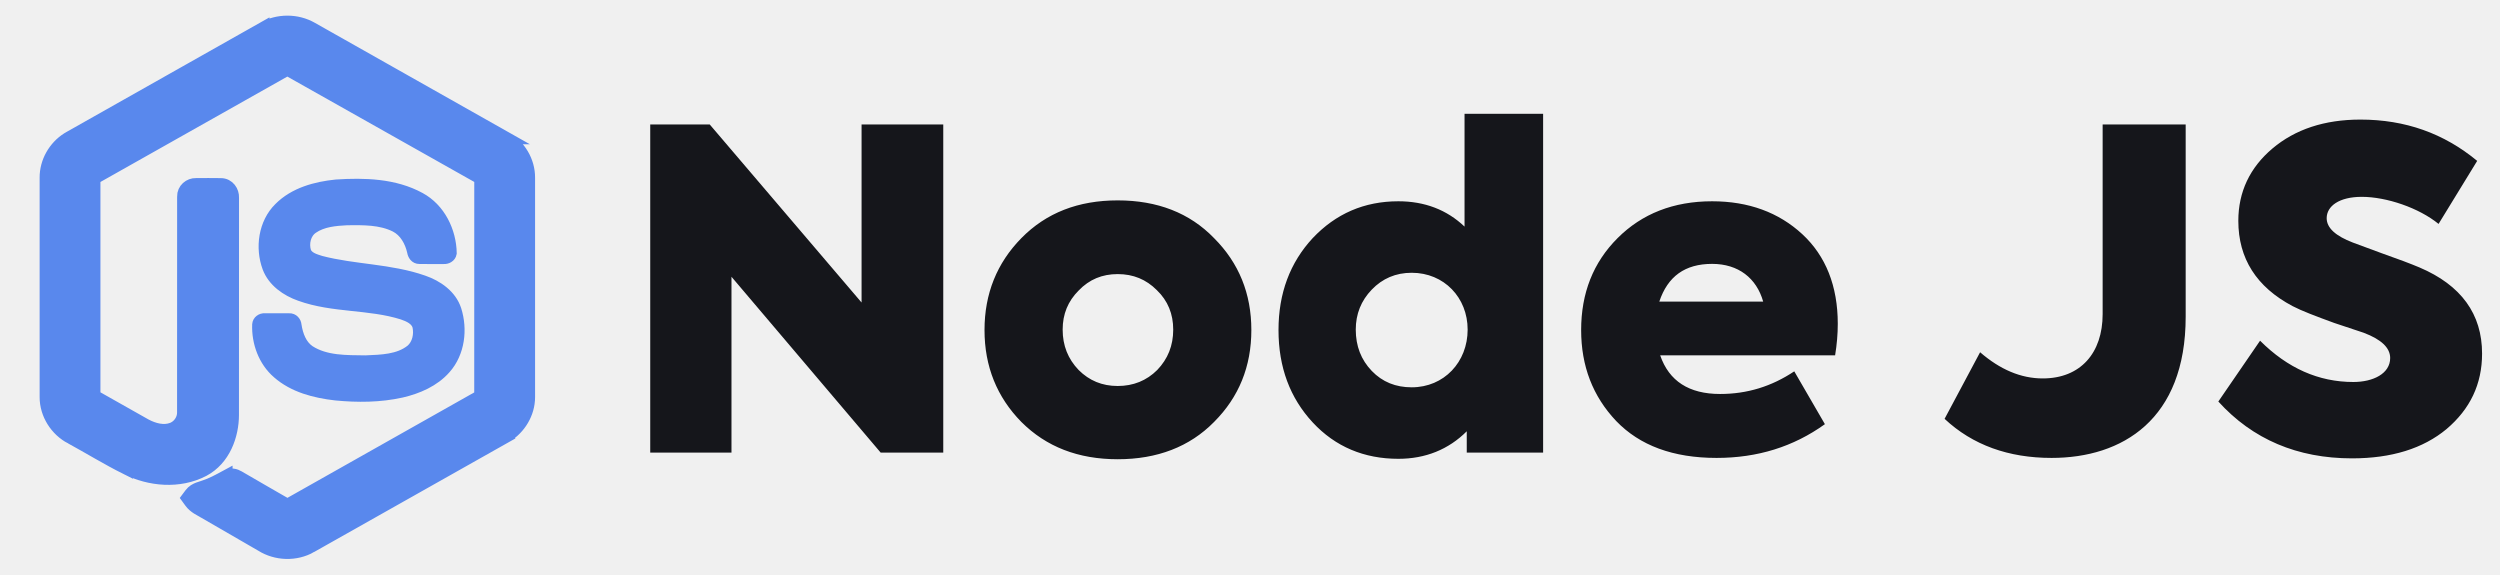
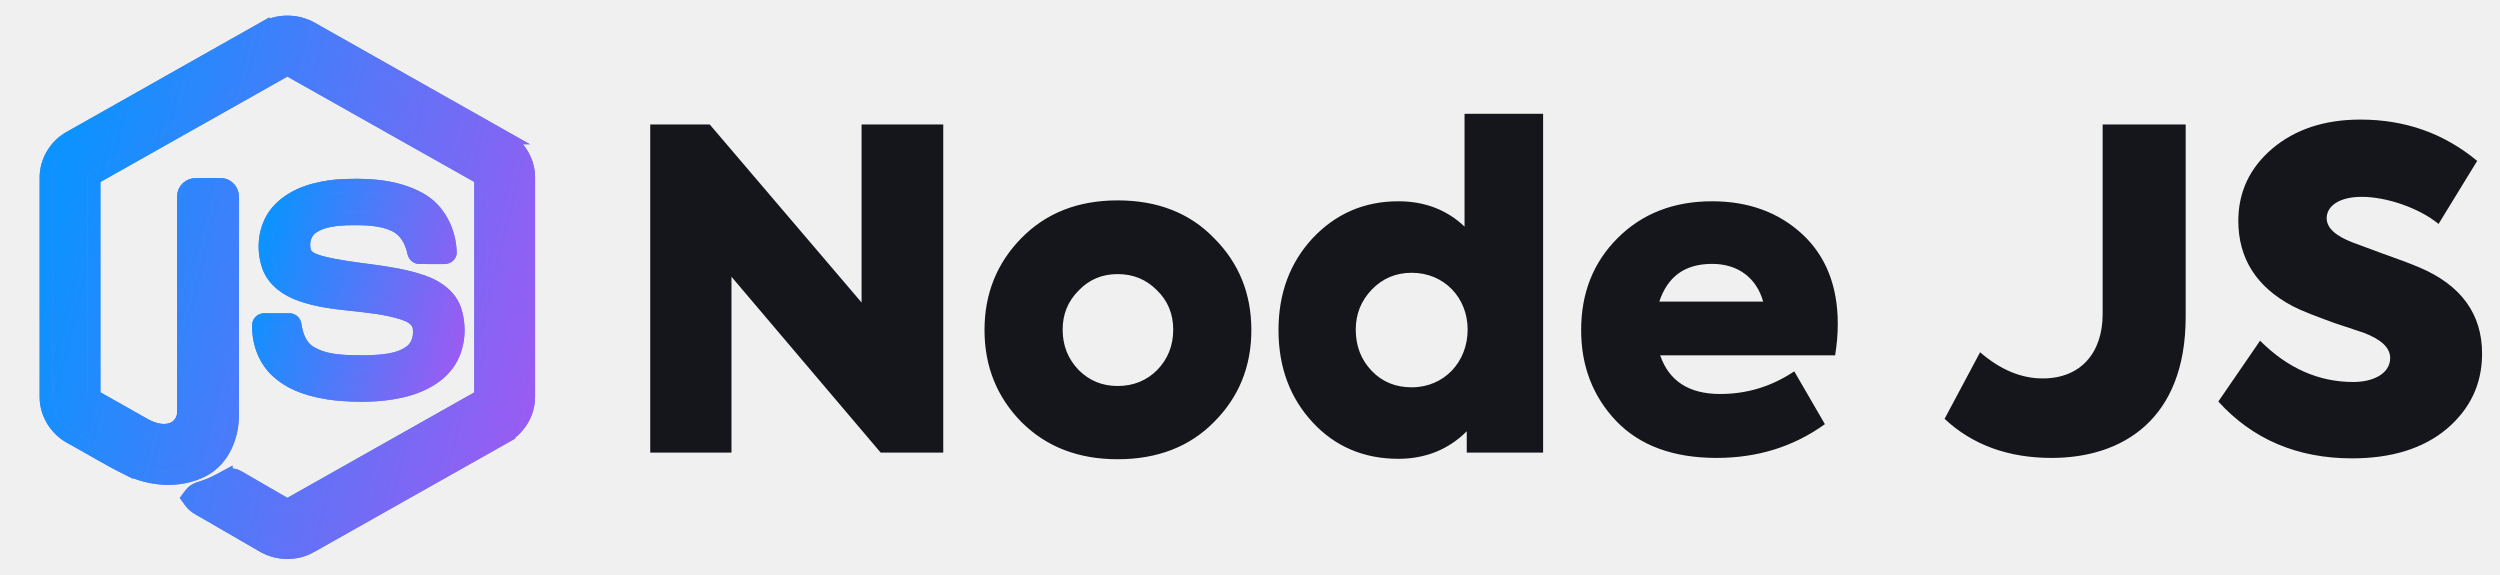
<svg xmlns="http://www.w3.org/2000/svg" width="174" height="40" viewBox="0 0 174 40" fill="none">
-   <g clip-path="url(#clip0_1055_939)">
-     <path d="M18.303 1.984C19.333 1.395 20.664 1.391 21.695 1.983L35.16 9.588H35.159C36.14 10.14 36.798 11.227 36.789 12.368V27.622L36.782 27.846C36.705 28.949 36.013 29.951 35.054 30.457L35.055 30.458C30.582 32.98 26.113 35.502 21.64 38.025L21.641 38.026C20.586 38.628 19.23 38.584 18.21 37.942L14.185 35.614L14.18 35.612C14.119 35.575 14.056 35.54 13.982 35.498C13.91 35.459 13.83 35.414 13.75 35.364C13.591 35.262 13.412 35.127 13.269 34.93L13.073 34.661L13.272 34.395C13.432 34.178 13.646 34.073 13.809 34.012C13.889 33.982 13.971 33.957 14.032 33.938C14.1 33.917 14.149 33.902 14.191 33.885L14.206 33.878L14.223 33.873C14.734 33.711 15.208 33.449 15.734 33.165V33.166C16.055 32.972 16.391 33.078 16.586 33.196L18.305 34.192C18.866 34.519 19.427 34.844 19.996 35.166C19.999 35.166 20.001 35.165 20.004 35.164C20.03 35.155 20.065 35.138 20.113 35.111C20.137 35.097 20.162 35.082 20.19 35.066C20.216 35.05 20.246 35.033 20.277 35.016L33.449 27.582L33.46 27.576L33.459 27.563V27.546C33.462 22.513 33.46 17.48 33.461 12.447V12.426L33.463 12.405V12.405C33.463 12.404 33.462 12.403 33.461 12.402C33.459 12.398 33.454 12.392 33.446 12.388L33.428 12.38L33.41 12.37C28.953 9.86 24.496 7.346 20.04 4.835L20.023 4.824L20.006 4.814C20.004 4.812 20.002 4.811 19.999 4.811C19.997 4.811 19.994 4.812 19.992 4.814L19.977 4.824L19.959 4.834C15.503 7.345 11.047 9.862 6.591 12.372L6.574 12.382L6.557 12.39C6.551 12.393 6.546 12.396 6.542 12.4C6.54 12.402 6.537 12.403 6.536 12.405L6.538 12.423V27.568L6.537 27.57L6.552 27.577C7.74 28.251 8.93 28.92 10.12 29.592C10.738 29.923 11.413 30.072 11.973 29.863L11.979 29.861L12.066 29.826C12.489 29.631 12.784 29.171 12.776 28.703V28.695C12.779 26.196 12.778 23.693 12.778 21.19L12.78 13.684C12.764 13.186 13.203 12.829 13.643 12.847C14.213 12.843 14.789 12.84 15.365 12.849H15.364C15.91 12.847 16.206 13.345 16.184 13.759L16.18 28.866C16.181 30.301 15.592 31.959 14.148 32.723L14.145 32.725C12.458 33.598 10.413 33.399 8.805 32.591V32.592C7.495 31.939 6.206 31.146 4.958 30.466V30.467C3.923 29.931 3.203 28.814 3.21 27.623V12.368C3.202 11.276 3.802 10.237 4.71 9.662L4.896 9.553C9.365 7.031 13.834 4.506 18.303 1.983V1.984Z" fill="#5988ED" stroke="#5988ED" stroke-width="0.904" />
-     <path d="M23.405 12.945C25.356 12.819 27.444 12.871 29.199 13.832C30.558 14.568 31.312 16.113 31.336 17.623C31.298 17.827 31.085 17.939 30.89 17.925C30.325 17.924 29.758 17.933 29.192 17.921C28.952 17.931 28.813 17.709 28.783 17.497C28.62 16.775 28.226 16.059 27.546 15.711C26.503 15.188 25.292 15.214 24.154 15.225C23.323 15.269 22.43 15.341 21.726 15.83C21.185 16.2 21.021 16.947 21.214 17.549C21.396 17.981 21.895 18.12 22.303 18.249C24.654 18.864 27.145 18.802 29.45 19.612C30.405 19.941 31.339 20.583 31.666 21.582C32.093 22.922 31.906 24.523 30.953 25.598C30.18 26.483 29.054 26.965 27.931 27.227C26.438 27.56 24.887 27.568 23.37 27.42C21.944 27.258 20.46 26.883 19.359 25.911C18.417 25.094 17.957 23.82 18.003 22.59C18.014 22.383 18.221 22.238 18.42 22.255C18.989 22.25 19.559 22.249 20.129 22.256C20.357 22.239 20.526 22.436 20.537 22.651C20.643 23.339 20.901 24.061 21.501 24.47C22.66 25.217 24.113 25.166 25.439 25.186C26.538 25.138 27.772 25.123 28.668 24.397C29.141 23.983 29.282 23.29 29.154 22.693C29.015 22.19 28.489 21.956 28.036 21.802C25.716 21.068 23.197 21.334 20.899 20.504C19.966 20.175 19.064 19.551 18.705 18.593C18.205 17.236 18.434 15.558 19.487 14.519C20.514 13.485 21.996 13.088 23.405 12.945Z" fill="#5988ED" stroke="#5988ED" stroke-width="0.904" />
+   <g clip-path="url(#clip0_85_345)">
+     <path d="M18.303 1.984C19.333 1.395 20.664 1.391 21.696 1.983L35.16 9.588H35.159C36.14 10.14 36.798 11.227 36.789 12.368V27.622C36.797 28.811 36.077 29.917 35.054 30.457L35.055 30.458C30.582 32.98 26.113 35.502 21.64 38.025L21.641 38.026C20.586 38.628 19.23 38.584 18.21 37.942L14.185 35.614L14.18 35.612C14.119 35.575 14.056 35.54 13.982 35.498C13.91 35.459 13.83 35.414 13.75 35.364C13.591 35.262 13.412 35.127 13.269 34.93L13.073 34.661L13.272 34.395C13.432 34.178 13.646 34.073 13.809 34.012C13.889 33.982 13.971 33.957 14.033 33.938C14.1 33.917 14.149 33.902 14.191 33.885L14.206 33.878L14.223 33.873C14.734 33.711 15.208 33.449 15.734 33.165V33.166C16.055 32.972 16.391 33.078 16.586 33.196L18.305 34.192C18.866 34.519 19.427 34.844 19.996 35.166C19.999 35.166 20.001 35.165 20.004 35.164C20.03 35.155 20.065 35.138 20.113 35.111C20.137 35.097 20.162 35.082 20.19 35.066C20.216 35.05 20.246 35.033 20.277 35.016C24.67 32.533 29.058 30.065 33.45 27.582L33.46 27.575L33.459 27.563V27.546C33.462 22.513 33.46 17.48 33.461 12.447V12.426L33.463 12.405V12.405C33.463 12.404 33.462 12.403 33.461 12.402C33.459 12.398 33.454 12.392 33.446 12.388L33.428 12.38L33.41 12.37C28.953 9.86 24.497 7.346 20.04 4.835L20.023 4.824L20.006 4.814C20.004 4.812 20.002 4.811 19.999 4.811C19.997 4.811 19.994 4.812 19.992 4.814L19.977 4.824L19.959 4.834C15.504 7.345 11.047 9.862 6.591 12.372L6.574 12.382L6.557 12.39C6.551 12.393 6.546 12.396 6.542 12.4C6.54 12.402 6.537 12.403 6.536 12.405L6.538 12.423V27.568L6.537 27.57L6.552 27.577C7.74 28.251 8.93 28.92 10.12 29.592C10.738 29.923 11.413 30.072 11.973 29.863L11.979 29.861C12.447 29.693 12.784 29.203 12.776 28.703V28.695C12.779 26.196 12.778 23.693 12.778 21.19L12.78 13.684C12.764 13.186 13.203 12.829 13.643 12.847C14.213 12.843 14.789 12.84 15.366 12.849H15.364C15.91 12.847 16.206 13.345 16.184 13.759L16.18 28.866C16.181 30.301 15.592 31.959 14.148 32.723L14.145 32.725C12.458 33.598 10.413 33.399 8.805 32.591V32.592C7.495 31.939 6.206 31.146 4.958 30.466C3.924 29.93 3.203 28.814 3.21 27.623V12.368C3.201 11.203 3.885 10.097 4.896 9.553C9.365 7.031 13.834 4.506 18.303 1.983V1.984Z" fill="#5988ED" />
+     <path d="M18.303 1.984C19.333 1.395 20.664 1.391 21.696 1.983L35.16 9.588H35.159C36.14 10.14 36.798 11.227 36.789 12.368V27.622C36.797 28.811 36.077 29.917 35.054 30.457L35.055 30.458C30.582 32.98 26.113 35.502 21.64 38.025L21.641 38.026C20.586 38.628 19.23 38.584 18.21 37.942L14.185 35.614L14.18 35.612C14.119 35.575 14.056 35.54 13.982 35.498C13.91 35.459 13.83 35.414 13.75 35.364C13.591 35.262 13.412 35.127 13.269 34.93L13.073 34.661L13.272 34.395C13.432 34.178 13.646 34.073 13.809 34.012C13.889 33.982 13.971 33.957 14.033 33.938C14.1 33.917 14.149 33.902 14.191 33.885L14.206 33.878L14.223 33.873C14.734 33.711 15.208 33.449 15.734 33.165V33.166C16.055 32.972 16.391 33.078 16.586 33.196L18.305 34.192C18.866 34.519 19.427 34.844 19.996 35.166C19.999 35.166 20.001 35.165 20.004 35.164C20.03 35.155 20.065 35.138 20.113 35.111C20.137 35.097 20.162 35.082 20.19 35.066C20.216 35.05 20.246 35.033 20.277 35.016C24.67 32.533 29.058 30.065 33.45 27.582L33.46 27.575L33.459 27.563V27.546C33.462 22.513 33.46 17.48 33.461 12.447V12.426L33.463 12.405V12.405C33.463 12.404 33.462 12.403 33.461 12.402C33.459 12.398 33.454 12.392 33.446 12.388L33.428 12.38L33.41 12.37C28.953 9.86 24.497 7.346 20.04 4.835L20.023 4.824L20.006 4.814C20.004 4.812 20.002 4.811 19.999 4.811C19.997 4.811 19.994 4.812 19.992 4.814L19.977 4.824L19.959 4.834C15.504 7.345 11.047 9.862 6.591 12.372L6.574 12.382L6.557 12.39C6.551 12.393 6.546 12.396 6.542 12.4C6.54 12.402 6.537 12.403 6.536 12.405L6.538 12.423V27.568L6.537 27.57L6.552 27.577C7.74 28.251 8.93 28.92 10.12 29.592C10.738 29.923 11.413 30.072 11.973 29.863L11.979 29.861C12.447 29.693 12.784 29.203 12.776 28.703V28.695C12.779 26.196 12.778 23.693 12.778 21.19L12.78 13.684C12.764 13.186 13.203 12.829 13.643 12.847C14.213 12.843 14.789 12.84 15.366 12.849H15.364C15.91 12.847 16.206 13.345 16.184 13.759L16.18 28.866C16.181 30.301 15.592 31.959 14.148 32.723L14.145 32.725C12.458 33.598 10.413 33.399 8.805 32.591V32.592C7.495 31.939 6.206 31.146 4.958 30.466C3.924 29.93 3.203 28.814 3.21 27.623V12.368C3.201 11.203 3.885 10.097 4.896 9.553C9.365 7.031 13.834 4.506 18.303 1.983V1.984Z" fill="url(#paint0_linear_85_345)" />
+     <path d="M18.303 1.984C19.333 1.395 20.664 1.391 21.696 1.983L35.16 9.588H35.159C36.14 10.14 36.798 11.227 36.789 12.368V27.622C36.797 28.811 36.077 29.917 35.054 30.457L35.055 30.458C30.582 32.98 26.113 35.502 21.64 38.025L21.641 38.026C20.586 38.628 19.23 38.584 18.21 37.942L14.185 35.614L14.18 35.612C14.119 35.575 14.056 35.54 13.982 35.498C13.91 35.459 13.83 35.414 13.75 35.364C13.591 35.262 13.412 35.127 13.269 34.93L13.073 34.661L13.272 34.395C13.432 34.178 13.646 34.073 13.809 34.012C13.889 33.982 13.971 33.957 14.033 33.938C14.1 33.917 14.149 33.902 14.191 33.885L14.206 33.878L14.223 33.873C14.734 33.711 15.208 33.449 15.734 33.165V33.166C16.055 32.972 16.391 33.078 16.586 33.196L18.305 34.192C18.866 34.519 19.427 34.844 19.996 35.166C19.999 35.166 20.001 35.165 20.004 35.164C20.03 35.155 20.065 35.138 20.113 35.111C20.137 35.097 20.162 35.082 20.19 35.066C20.216 35.05 20.246 35.033 20.277 35.016C24.67 32.533 29.058 30.065 33.45 27.582L33.46 27.575L33.459 27.563V27.546C33.462 22.513 33.46 17.48 33.461 12.447V12.426L33.463 12.405V12.405C33.463 12.404 33.462 12.403 33.461 12.402C33.459 12.398 33.454 12.392 33.446 12.388L33.428 12.38L33.41 12.37C28.953 9.86 24.497 7.346 20.04 4.835L20.023 4.824L20.006 4.814C20.004 4.812 20.002 4.811 19.999 4.811C19.997 4.811 19.994 4.812 19.992 4.814L19.977 4.824L19.959 4.834C15.504 7.345 11.047 9.862 6.591 12.372L6.574 12.382L6.557 12.39C6.551 12.393 6.546 12.396 6.542 12.4C6.54 12.402 6.537 12.403 6.536 12.405L6.538 12.423V27.568L6.537 27.57L6.552 27.577C7.74 28.251 8.93 28.92 10.12 29.592C10.738 29.923 11.413 30.072 11.973 29.863L11.979 29.861C12.447 29.693 12.784 29.203 12.776 28.703V28.695C12.779 26.196 12.778 23.693 12.778 21.19L12.78 13.684C12.764 13.186 13.203 12.829 13.643 12.847C14.213 12.843 14.789 12.84 15.366 12.849H15.364C15.91 12.847 16.206 13.345 16.184 13.759L16.18 28.866C16.181 30.301 15.592 31.959 14.148 32.723L14.145 32.725C12.458 33.598 10.413 33.399 8.805 32.591V32.592C7.495 31.939 6.206 31.146 4.958 30.466C3.924 29.93 3.203 28.814 3.21 27.623V12.368C3.201 11.203 3.885 10.097 4.896 9.553C9.365 7.031 13.834 4.506 18.303 1.983V1.984Z" stroke="#5988ED" stroke-width="0.904" />
+     <path d="M18.303 1.984C19.333 1.395 20.664 1.391 21.696 1.983L35.16 9.588H35.159C36.14 10.14 36.798 11.227 36.789 12.368V27.622C36.797 28.811 36.077 29.917 35.054 30.457L35.055 30.458C30.582 32.98 26.113 35.502 21.64 38.025L21.641 38.026C20.586 38.628 19.23 38.584 18.21 37.942L14.185 35.614L14.18 35.612C14.119 35.575 14.056 35.54 13.982 35.498C13.91 35.459 13.83 35.414 13.75 35.364C13.591 35.262 13.412 35.127 13.269 34.93L13.073 34.661L13.272 34.395C13.432 34.178 13.646 34.073 13.809 34.012C13.889 33.982 13.971 33.957 14.033 33.938C14.1 33.917 14.149 33.902 14.191 33.885L14.206 33.878L14.223 33.873C14.734 33.711 15.208 33.449 15.734 33.165V33.166C16.055 32.972 16.391 33.078 16.586 33.196L18.305 34.192C18.866 34.519 19.427 34.844 19.996 35.166C19.999 35.166 20.001 35.165 20.004 35.164C20.03 35.155 20.065 35.138 20.113 35.111C20.137 35.097 20.162 35.082 20.19 35.066C20.216 35.05 20.246 35.033 20.277 35.016C24.67 32.533 29.058 30.065 33.45 27.582L33.46 27.575L33.459 27.563V27.546C33.462 22.513 33.46 17.48 33.461 12.447V12.426L33.463 12.405V12.405C33.463 12.404 33.462 12.403 33.461 12.402C33.459 12.398 33.454 12.392 33.446 12.388L33.428 12.38L33.41 12.37C28.953 9.86 24.497 7.346 20.04 4.835L20.023 4.824L20.006 4.814C20.004 4.812 20.002 4.811 19.999 4.811C19.997 4.811 19.994 4.812 19.992 4.814L19.977 4.824L19.959 4.834C15.504 7.345 11.047 9.862 6.591 12.372L6.574 12.382L6.557 12.39C6.551 12.393 6.546 12.396 6.542 12.4C6.54 12.402 6.537 12.403 6.536 12.405L6.538 12.423V27.568L6.537 27.57L6.552 27.577C7.74 28.251 8.93 28.92 10.12 29.592C10.738 29.923 11.413 30.072 11.973 29.863L11.979 29.861C12.447 29.693 12.784 29.203 12.776 28.703V28.695C12.779 26.196 12.778 23.693 12.778 21.19L12.78 13.684C12.764 13.186 13.203 12.829 13.643 12.847C14.213 12.843 14.789 12.84 15.366 12.849H15.364C15.91 12.847 16.206 13.345 16.184 13.759L16.18 28.866C16.181 30.301 15.592 31.959 14.148 32.723L14.145 32.725C12.458 33.598 10.413 33.399 8.805 32.591V32.592C7.495 31.939 6.206 31.146 4.958 30.466C3.924 29.93 3.203 28.814 3.21 27.623V12.368C3.201 11.203 3.885 10.097 4.896 9.553C9.365 7.031 13.834 4.506 18.303 1.983V1.984Z" stroke="url(#paint1_linear_85_345)" stroke-width="0.904" />
+     <path d="M23.405 12.945C25.356 12.819 27.444 12.871 29.199 13.832C30.558 14.568 31.312 16.113 31.336 17.623C31.298 17.827 31.085 17.939 30.89 17.925C30.325 17.924 29.758 17.933 29.192 17.921C28.952 17.93 28.813 17.709 28.783 17.497C28.62 16.775 28.226 16.059 27.546 15.711C26.503 15.188 25.292 15.214 24.154 15.225C23.323 15.269 22.43 15.341 21.726 15.83C21.185 16.2 21.021 16.947 21.214 17.549C21.396 17.981 21.895 18.12 22.303 18.249C24.654 18.864 27.145 18.802 29.45 19.611C30.405 19.941 31.339 20.583 31.666 21.582C32.093 22.922 31.906 24.523 30.953 25.598C30.18 26.483 29.054 26.965 27.931 27.227C26.438 27.56 24.887 27.568 23.37 27.42C21.944 27.258 20.46 26.883 19.359 25.911C18.417 25.094 17.957 23.82 18.003 22.59C18.014 22.383 18.221 22.238 18.42 22.255C18.989 22.25 19.559 22.249 20.129 22.256C20.357 22.239 20.526 22.436 20.537 22.651C20.643 23.339 20.901 24.061 21.501 24.47C22.66 25.217 24.113 25.166 25.439 25.186C26.538 25.138 27.772 25.123 28.668 24.397C29.141 23.983 29.282 23.29 29.154 22.693C29.015 22.19 28.489 21.955 28.036 21.802C25.716 21.068 23.197 21.334 20.899 20.504C19.966 20.174 19.064 19.551 18.705 18.593C18.205 17.236 18.434 15.558 19.487 14.519C20.514 13.485 21.996 13.088 23.405 12.945Z" fill="#5988ED" />
+     <path d="M23.405 12.945C25.356 12.819 27.444 12.871 29.199 13.832C30.558 14.568 31.312 16.113 31.336 17.623C31.298 17.827 31.085 17.939 30.89 17.925C30.325 17.924 29.758 17.933 29.192 17.921C28.952 17.93 28.813 17.709 28.783 17.497C28.62 16.775 28.226 16.059 27.546 15.711C26.503 15.188 25.292 15.214 24.154 15.225C23.323 15.269 22.43 15.341 21.726 15.83C21.185 16.2 21.021 16.947 21.214 17.549C21.396 17.981 21.895 18.12 22.303 18.249C24.654 18.864 27.145 18.802 29.45 19.611C30.405 19.941 31.339 20.583 31.666 21.582C32.093 22.922 31.906 24.523 30.953 25.598C30.18 26.483 29.054 26.965 27.931 27.227C26.438 27.56 24.887 27.568 23.37 27.42C21.944 27.258 20.46 26.883 19.359 25.911C18.417 25.094 17.957 23.82 18.003 22.59C18.014 22.383 18.221 22.238 18.42 22.255C18.989 22.25 19.559 22.249 20.129 22.256C20.357 22.239 20.526 22.436 20.537 22.651C20.643 23.339 20.901 24.061 21.501 24.47C22.66 25.217 24.113 25.166 25.439 25.186C26.538 25.138 27.772 25.123 28.668 24.397C29.141 23.983 29.282 23.29 29.154 22.693C29.015 22.19 28.489 21.955 28.036 21.802C25.716 21.068 23.197 21.334 20.899 20.504C19.966 20.174 19.064 19.551 18.705 18.593C18.205 17.236 18.434 15.558 19.487 14.519C20.514 13.485 21.996 13.088 23.405 12.945Z" fill="url(#paint2_linear_85_345)" />
+     <path d="M23.405 12.945C25.356 12.819 27.444 12.871 29.199 13.832C30.558 14.568 31.312 16.113 31.336 17.623C31.298 17.827 31.085 17.939 30.89 17.925C30.325 17.924 29.758 17.933 29.192 17.921C28.952 17.93 28.813 17.709 28.783 17.497C28.62 16.775 28.226 16.059 27.546 15.711C26.503 15.188 25.292 15.214 24.154 15.225C23.323 15.269 22.43 15.341 21.726 15.83C21.185 16.2 21.021 16.947 21.214 17.549C21.396 17.981 21.895 18.12 22.303 18.249C24.654 18.864 27.145 18.802 29.45 19.611C30.405 19.941 31.339 20.583 31.666 21.582C32.093 22.922 31.906 24.523 30.953 25.598C30.18 26.483 29.054 26.965 27.931 27.227C26.438 27.56 24.887 27.568 23.37 27.42C21.944 27.258 20.46 26.883 19.359 25.911C18.417 25.094 17.957 23.82 18.003 22.59C18.014 22.383 18.221 22.238 18.42 22.255C18.989 22.25 19.559 22.249 20.129 22.256C20.357 22.239 20.526 22.436 20.537 22.651C20.643 23.339 20.901 24.061 21.501 24.47C22.66 25.217 24.113 25.166 25.439 25.186C26.538 25.138 27.772 25.123 28.668 24.397C29.141 23.983 29.282 23.29 29.154 22.693C29.015 22.19 28.489 21.955 28.036 21.802C25.716 21.068 23.197 21.334 20.899 20.504C19.966 20.174 19.064 19.551 18.705 18.593C18.205 17.236 18.434 15.558 19.487 14.519C20.514 13.485 21.996 13.088 23.405 12.945Z" stroke="#5988ED" stroke-width="0.904" />
+     <path d="M23.405 12.945C25.356 12.819 27.444 12.871 29.199 13.832C30.558 14.568 31.312 16.113 31.336 17.623C31.298 17.827 31.085 17.939 30.89 17.925C30.325 17.924 29.758 17.933 29.192 17.921C28.952 17.93 28.813 17.709 28.783 17.497C28.62 16.775 28.226 16.059 27.546 15.711C26.503 15.188 25.292 15.214 24.154 15.225C23.323 15.269 22.43 15.341 21.726 15.83C21.185 16.2 21.021 16.947 21.214 17.549C21.396 17.981 21.895 18.12 22.303 18.249C24.654 18.864 27.145 18.802 29.45 19.611C30.405 19.941 31.339 20.583 31.666 21.582C32.093 22.922 31.906 24.523 30.953 25.598C30.18 26.483 29.054 26.965 27.931 27.227C26.438 27.56 24.887 27.568 23.37 27.42C21.944 27.258 20.46 26.883 19.359 25.911C18.417 25.094 17.957 23.82 18.003 22.59C18.014 22.383 18.221 22.238 18.42 22.255C18.989 22.25 19.559 22.249 20.129 22.256C20.357 22.239 20.526 22.436 20.537 22.651C20.643 23.339 20.901 24.061 21.501 24.47C22.66 25.217 24.113 25.166 25.439 25.186C26.538 25.138 27.772 25.123 28.668 24.397C29.141 23.983 29.282 23.29 29.154 22.693C29.015 22.19 28.489 21.955 28.036 21.802C25.716 21.068 23.197 21.334 20.899 20.504C19.966 20.174 19.064 19.551 18.705 18.593C18.205 17.236 18.434 15.558 19.487 14.519C20.514 13.485 21.996 13.088 23.405 12.945Z" stroke="url(#paint3_linear_85_345)" stroke-width="0.904" />
    <path d="M59.965 21.055V8.663H65.651V31.5H61.294L50.911 19.263V31.5H45.256V8.663H49.397L59.965 21.055ZM77.793 31.963C75.043 31.963 72.818 31.098 71.087 29.368C69.387 27.637 68.522 25.505 68.522 22.971C68.522 20.437 69.387 18.305 71.087 16.574C72.818 14.813 75.043 13.947 77.793 13.947C80.543 13.947 82.799 14.813 84.499 16.574C86.229 18.305 87.094 20.437 87.094 22.971C87.094 25.505 86.229 27.637 84.499 29.368C82.799 31.098 80.543 31.963 77.793 31.963ZM77.793 26.865C78.874 26.865 79.802 26.494 80.543 25.752C81.285 24.98 81.656 24.053 81.656 22.94C81.656 21.858 81.285 20.931 80.512 20.19C79.771 19.448 78.874 19.077 77.793 19.077C76.711 19.077 75.815 19.448 75.073 20.221C74.332 20.962 73.961 21.858 73.961 22.94C73.961 24.053 74.332 24.98 75.073 25.752C75.815 26.494 76.711 26.865 77.793 26.865ZM101.932 15.771V7.922H107.401V31.5H102.086V30.017C100.819 31.284 99.212 31.933 97.327 31.933C94.948 31.933 92.939 31.098 91.363 29.399C89.787 27.699 88.984 25.567 88.984 22.971C88.984 20.406 89.787 18.274 91.363 16.574C92.97 14.875 94.948 14.009 97.327 14.009C99.15 14.009 100.696 14.597 101.932 15.771ZM98.254 26.957C100.51 26.957 102.148 25.196 102.148 22.94C102.148 20.715 100.51 18.985 98.254 18.985C97.142 18.985 96.215 19.386 95.473 20.159C94.731 20.931 94.361 21.858 94.361 22.94C94.361 24.084 94.731 25.041 95.473 25.814C96.215 26.587 97.142 26.957 98.254 26.957ZM127.909 22.538C127.909 23.249 127.848 23.96 127.724 24.732H115.548C116.166 26.525 117.557 27.421 119.72 27.421C121.605 27.421 123.305 26.896 124.881 25.845L127.013 29.522C124.819 31.098 122.316 31.871 119.473 31.871C116.445 31.871 114.127 31.006 112.489 29.306C110.851 27.575 110.048 25.474 110.048 22.971C110.048 20.406 110.882 18.274 112.582 16.574C114.281 14.875 116.475 14.009 119.164 14.009C121.698 14.009 123.799 14.782 125.437 16.296C127.075 17.81 127.909 19.912 127.909 22.538ZM119.164 18.366C117.279 18.366 116.074 19.232 115.487 20.993H122.718C122.254 19.355 120.987 18.366 119.164 18.366ZM142.791 31.871C139.793 31.871 137.29 30.975 135.343 29.151L137.815 24.516C139.206 25.721 140.658 26.339 142.173 26.339C144.799 26.339 146.344 24.578 146.344 21.858V8.663H152.123V22.044C152.123 29.213 147.704 31.871 142.791 31.871ZM163.698 31.902C159.897 31.902 156.776 30.573 154.396 27.946L157.301 23.713C159.217 25.629 161.38 26.587 163.791 26.587C165.181 26.587 166.356 25.999 166.356 24.918C166.356 24.207 165.738 23.62 164.501 23.156L162.462 22.477C161.195 22.013 160.206 21.642 159.557 21.302C157.054 19.974 155.787 17.996 155.787 15.369C155.787 13.36 156.59 11.661 158.166 10.332C159.743 9.003 161.782 8.323 164.285 8.323C167.406 8.323 170.095 9.281 172.412 11.197L169.724 15.585C168.364 14.473 166.108 13.7 164.378 13.7C162.802 13.7 161.937 14.349 161.937 15.184C161.937 15.863 162.555 16.42 163.76 16.883L165.768 17.625C166.912 18.027 167.808 18.366 168.395 18.614C171.3 19.85 172.752 21.858 172.752 24.609C172.752 26.741 171.918 28.472 170.28 29.862C168.642 31.222 166.448 31.902 163.698 31.902Z" fill="#15161B" />
  </g>
  <defs>
-     <clipPath id="clip0_1055_939">
+     <linearGradient id="paint0_linear_85_345" x1="7.792" y1="-1.305" x2="47.84" y2="8.468" gradientUnits="userSpaceOnUse">
+       <stop stop-color="#0C93FF" />
+       <stop offset="1" stop-color="#B153F0" />
+     </linearGradient>
+     <linearGradient id="paint1_linear_85_345" x1="7.792" y1="-1.305" x2="47.84" y2="8.468" gradientUnits="userSpaceOnUse">
+       <stop stop-color="#0C93FF" />
+       <stop offset="1" stop-color="#B153F0" />
+     </linearGradient>
+     <linearGradient id="paint2_linear_85_345" x1="19.755" y1="11.557" x2="36.678" y2="15.879" gradientUnits="userSpaceOnUse">
+       <stop stop-color="#0C93FF" />
+       <stop offset="1" stop-color="#B153F0" />
+     </linearGradient>
+     <linearGradient id="paint3_linear_85_345" x1="19.755" y1="11.557" x2="36.678" y2="15.879" gradientUnits="userSpaceOnUse">
+       <stop stop-color="#0C93FF" />
+       <stop offset="1" stop-color="#B153F0" />
+     </linearGradient>
+     <clipPath id="clip0_85_345">
      <rect width="174" height="40" fill="white" />
    </clipPath>
  </defs>
</svg>
